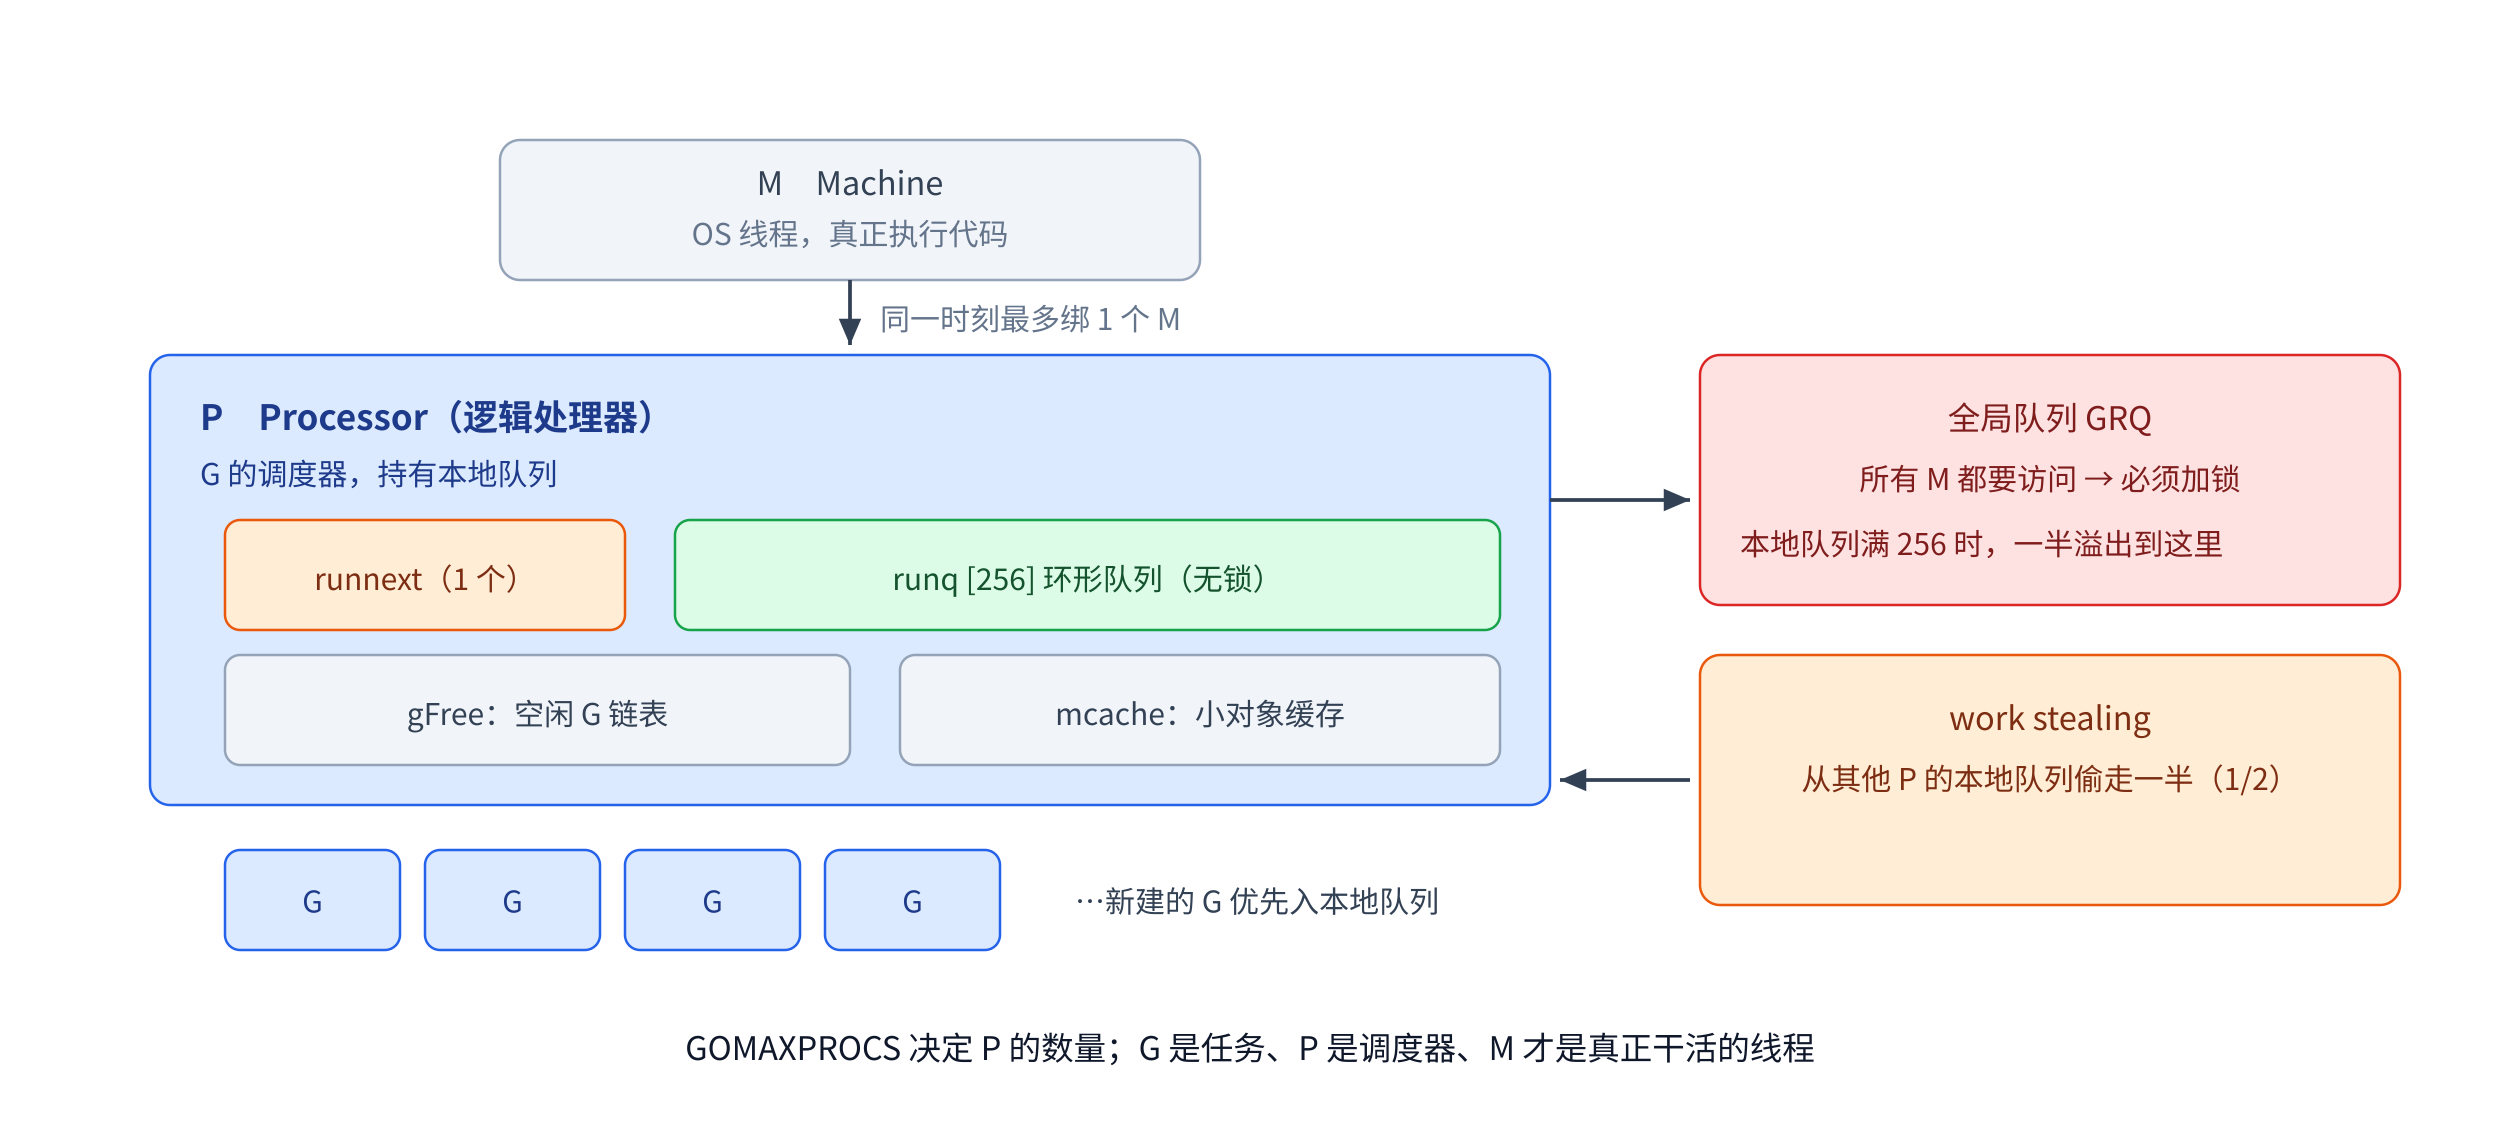
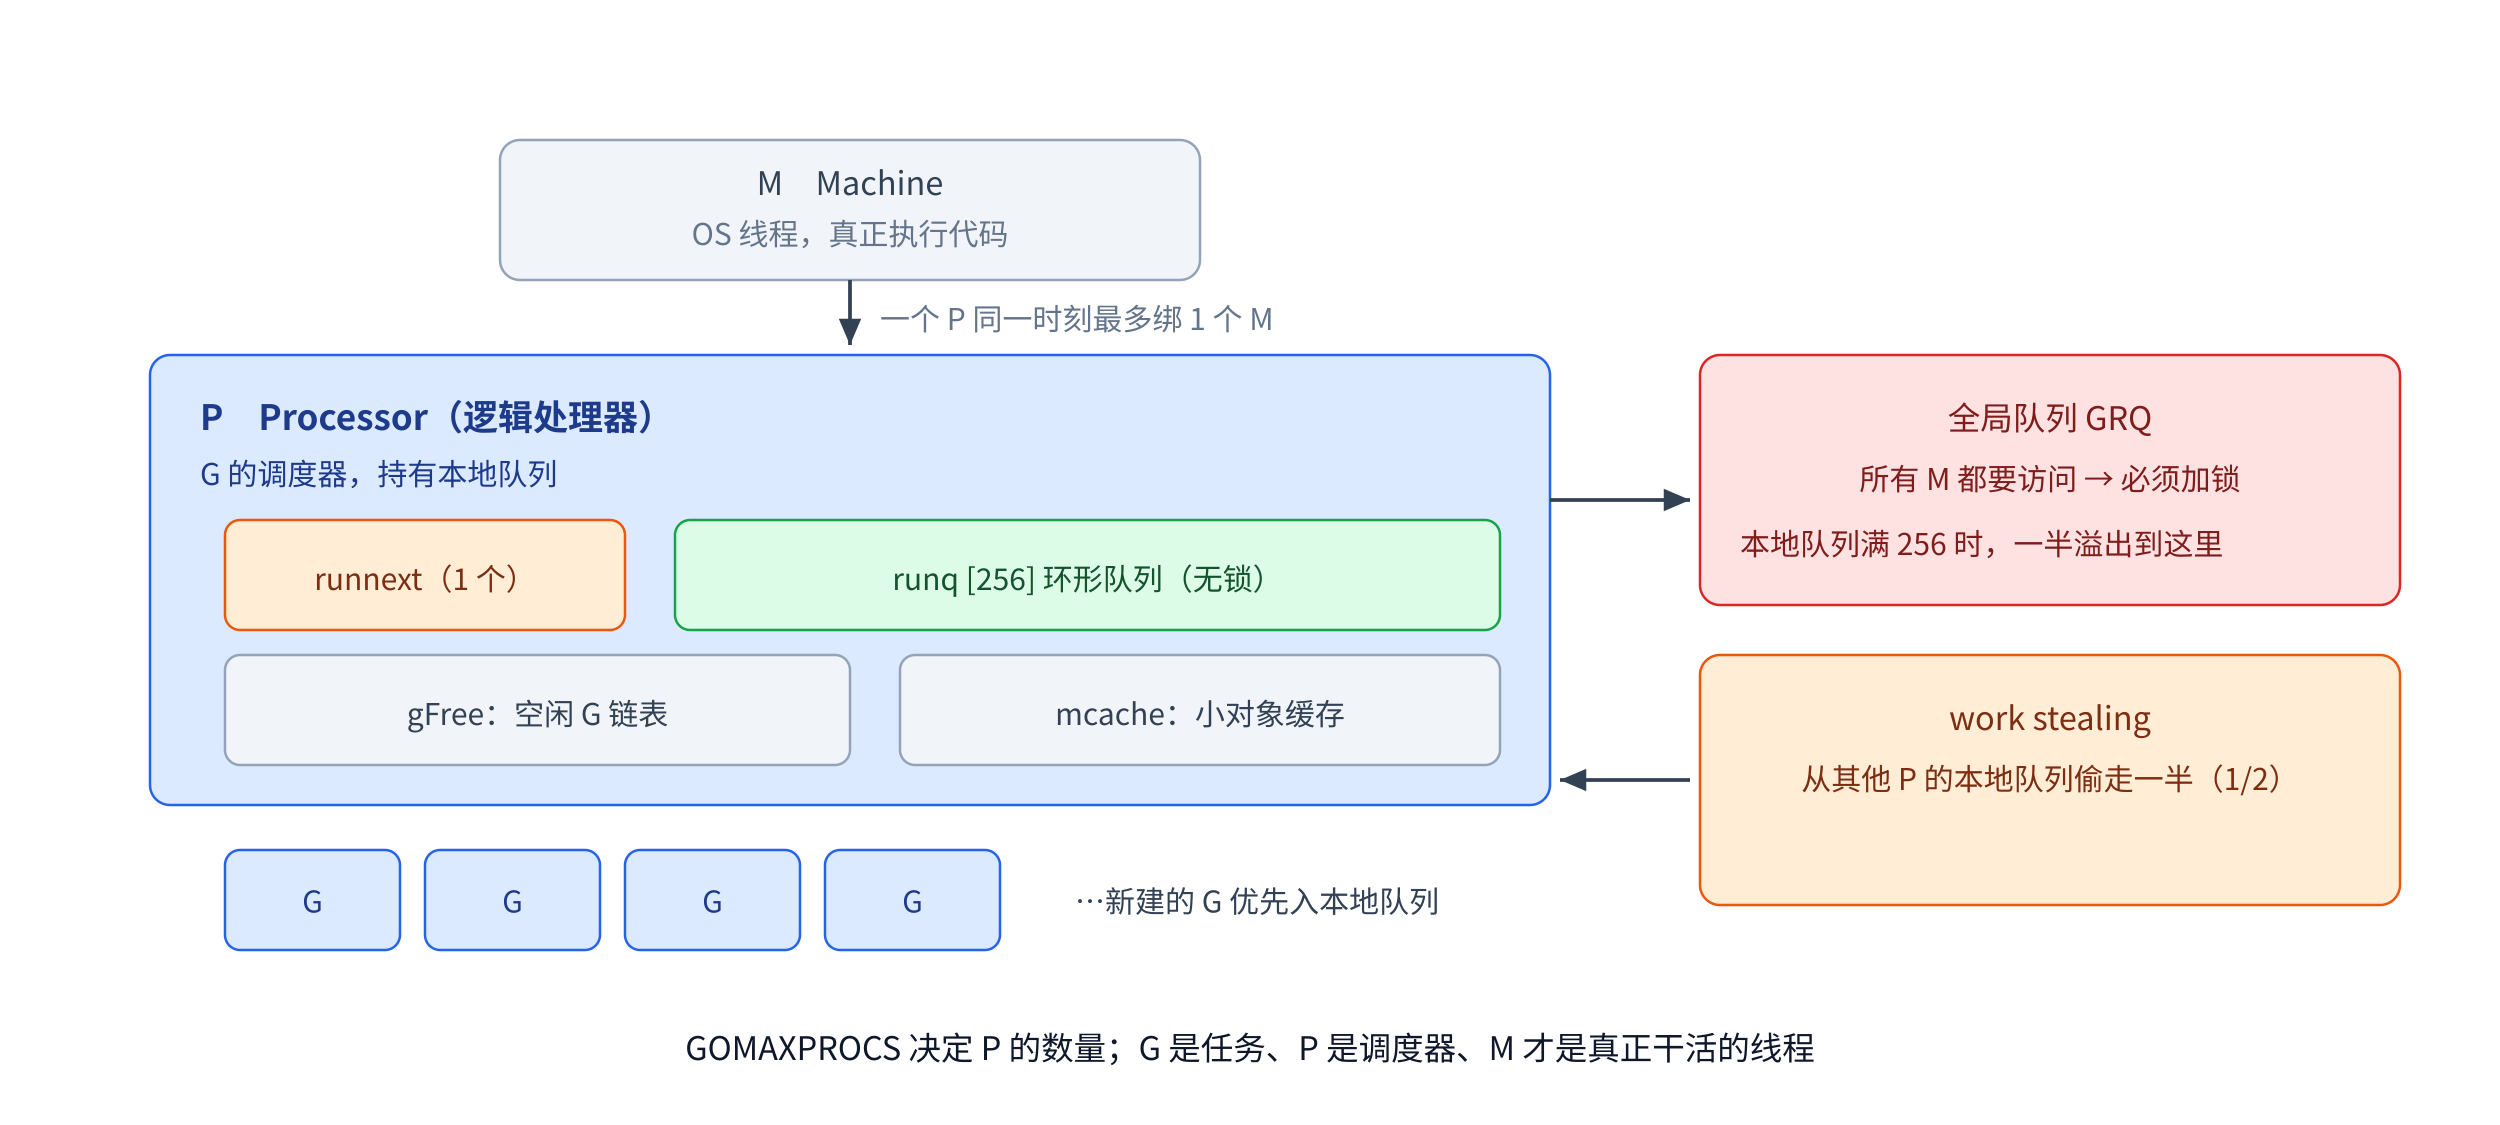
<svg xmlns="http://www.w3.org/2000/svg" viewBox="0 0 1000 450" width="1000" height="450" font-family="Microsoft YaHei, PingFang SC, Noto Sans CJK SC, sans-serif">
  <rect x="0" y="0" width="1000" height="450" fill="#ffffff" />
  <defs>
    <marker id="ar1" markerWidth="9" markerHeight="9" refX="7" refY="3" orient="auto">
      <path d="M0,0 L7,3 L0,6 Z" fill="#334155" />
    </marker>
  </defs>
  <rect x="200" y="56" width="280" height="56" rx="8" fill="#f1f5f9" stroke="#94a3b8" />
  <text x="340" y="78" font-size="13" text-anchor="middle" fill="#334155">M　Machine</text>
  <text x="340" y="98" font-size="12" text-anchor="middle" fill="#64748b">OS 线程，真正执行代码</text>
  <line x1="340" y1="112" x2="340" y2="138" stroke="#334155" stroke-width="1.5" marker-end="url(#ar1)" />
-   <text x="352" y="132" font-size="12" fill="#64748b">同一时刻最多绑 1 个 M</text>
+   <text x="352" y="132" font-size="12" fill="#64748b">一个 P 同一时刻最多绑 1 个 M</text>
  <rect x="60" y="142" width="560" height="180" rx="8" fill="#dbeafe" stroke="#2563eb" />
  <text x="80" y="172" font-size="14" font-weight="700" fill="#1e3a8a">P　Processor（逻辑处理器）</text>
  <text x="80" y="194" font-size="12" fill="#1e3a8a">G 的调度器，持有本地队列</text>
  <rect x="90" y="208" width="160" height="44" rx="6" fill="#ffedd5" stroke="#ea580c" />
  <text x="170" y="236" font-size="12" text-anchor="middle" fill="#7c2d12">runnext（1 个）</text>
  <rect x="270" y="208" width="330" height="44" rx="6" fill="#dcfce7" stroke="#16a34a" />
  <text x="435" y="236" font-size="12" text-anchor="middle" fill="#14532d">runq [256] 环形队列（无锁）</text>
  <rect x="90" y="262" width="250" height="44" rx="6" fill="#f1f5f9" stroke="#94a3b8" />
  <text x="215" y="290" font-size="12" text-anchor="middle" fill="#334155">gFree：空闲 G 链表</text>
  <rect x="360" y="262" width="240" height="44" rx="6" fill="#f1f5f9" stroke="#94a3b8" />
  <text x="480" y="290" font-size="12" text-anchor="middle" fill="#334155">mcache：小对象缓存</text>
  <rect x="90" y="340" width="70" height="40" rx="6" fill="#dbeafe" stroke="#2563eb" />
  <text x="125" y="365" font-size="12" text-anchor="middle" fill="#1e3a8a">G</text>
  <rect x="170" y="340" width="70" height="40" rx="6" fill="#dbeafe" stroke="#2563eb" />
  <text x="205" y="365" font-size="12" text-anchor="middle" fill="#1e3a8a">G</text>
  <rect x="250" y="340" width="70" height="40" rx="6" fill="#dbeafe" stroke="#2563eb" />
  <text x="285" y="365" font-size="12" text-anchor="middle" fill="#1e3a8a">G</text>
  <rect x="330" y="340" width="70" height="40" rx="6" fill="#dbeafe" stroke="#2563eb" />
  <text x="365" y="365" font-size="12" text-anchor="middle" fill="#1e3a8a">G</text>
  <text x="430" y="365" font-size="12" fill="#334155">…新建的 G 优先入本地队列</text>
  <line x1="620" y1="200" x2="676" y2="200" stroke="#334155" stroke-width="1.5" marker-end="url(#ar1)" />
  <rect x="680" y="142" width="280" height="100" rx="8" fill="#fee2e2" stroke="#dc2626" />
  <text x="820" y="172" font-size="13" text-anchor="middle" fill="#7f1d1d">全局队列 GRQ</text>
  <text x="820" y="196" font-size="12" text-anchor="middle" fill="#7f1d1d">所有 M 都要访问 → 必须加锁</text>
  <text x="696" y="222" font-size="12" fill="#7f1d1d">本地队列满 256 时，一半溢出到这里</text>
  <rect x="680" y="262" width="280" height="100" rx="8" fill="#ffedd5" stroke="#ea580c" />
  <text x="820" y="292" font-size="13" text-anchor="middle" fill="#7c2d12">work stealing</text>
  <text x="820" y="316" font-size="12" text-anchor="middle" fill="#7c2d12">从其他 P 的本地队列偷走一半（1/2）</text>
  <line x1="676" y1="312" x2="624" y2="312" stroke="#334155" stroke-width="1.5" marker-end="url(#ar1)" />
  <text x="500" y="424" font-size="13" text-anchor="middle" fill="#0f172a">GOMAXPROCS 决定 P 的数量；G 是任务、P 是调度器、M 才是真正干活的线程</text>
</svg>
